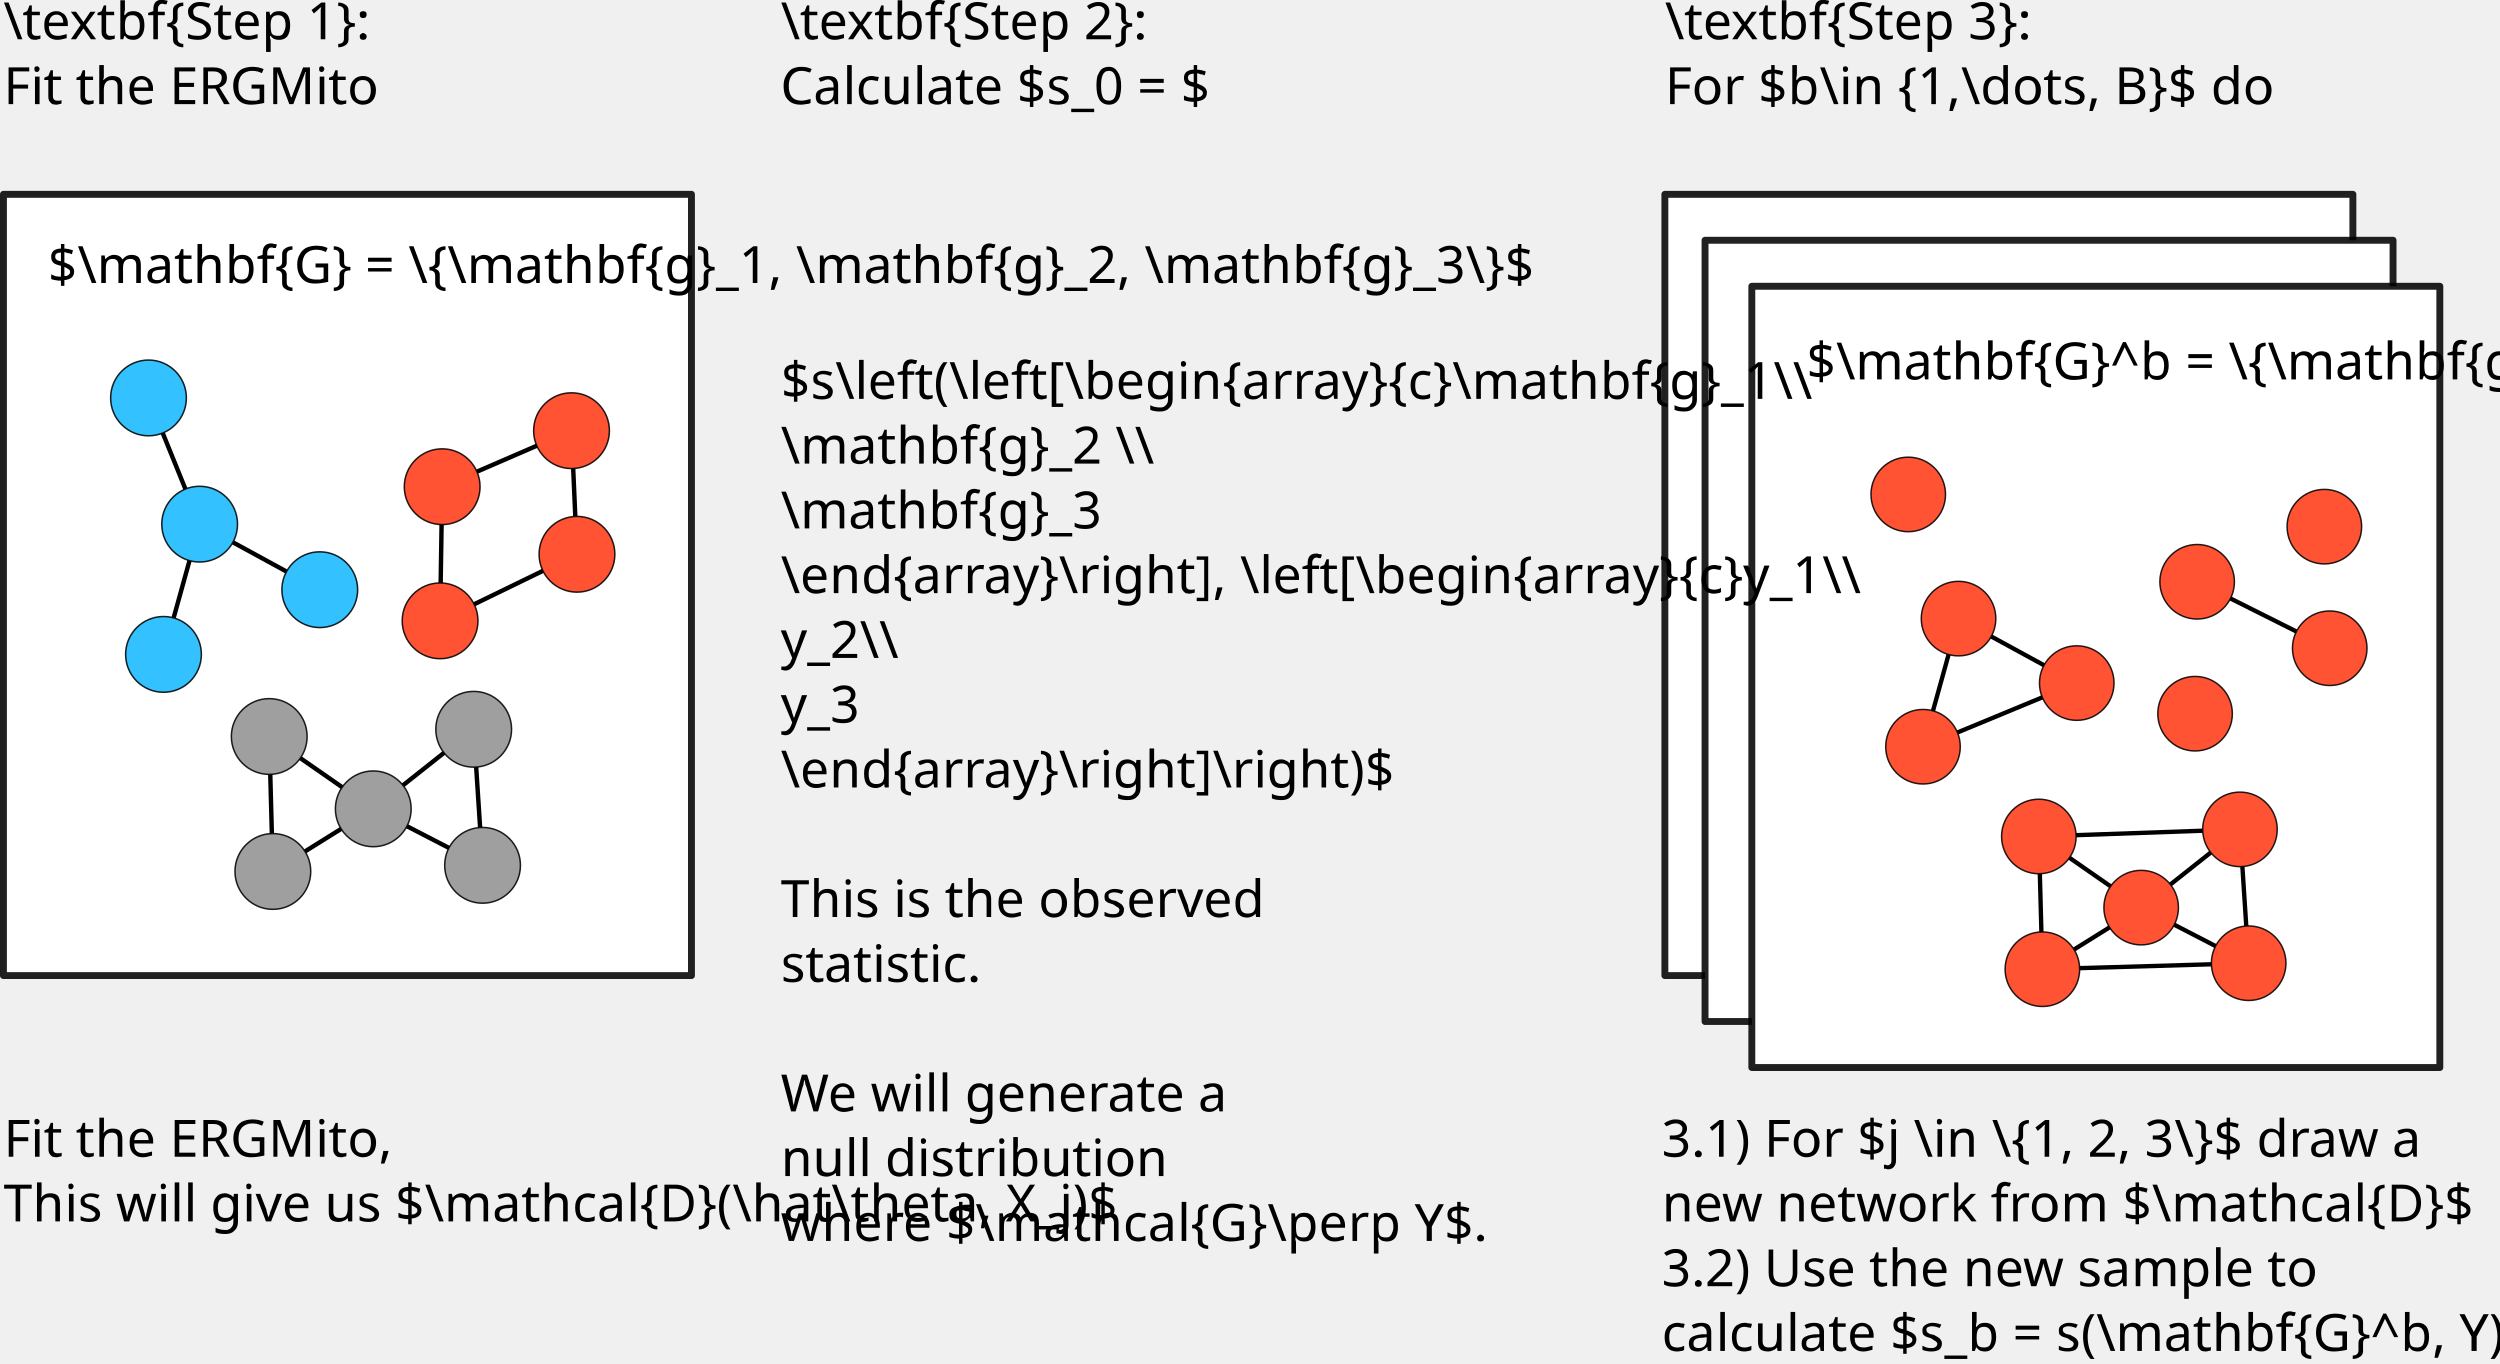
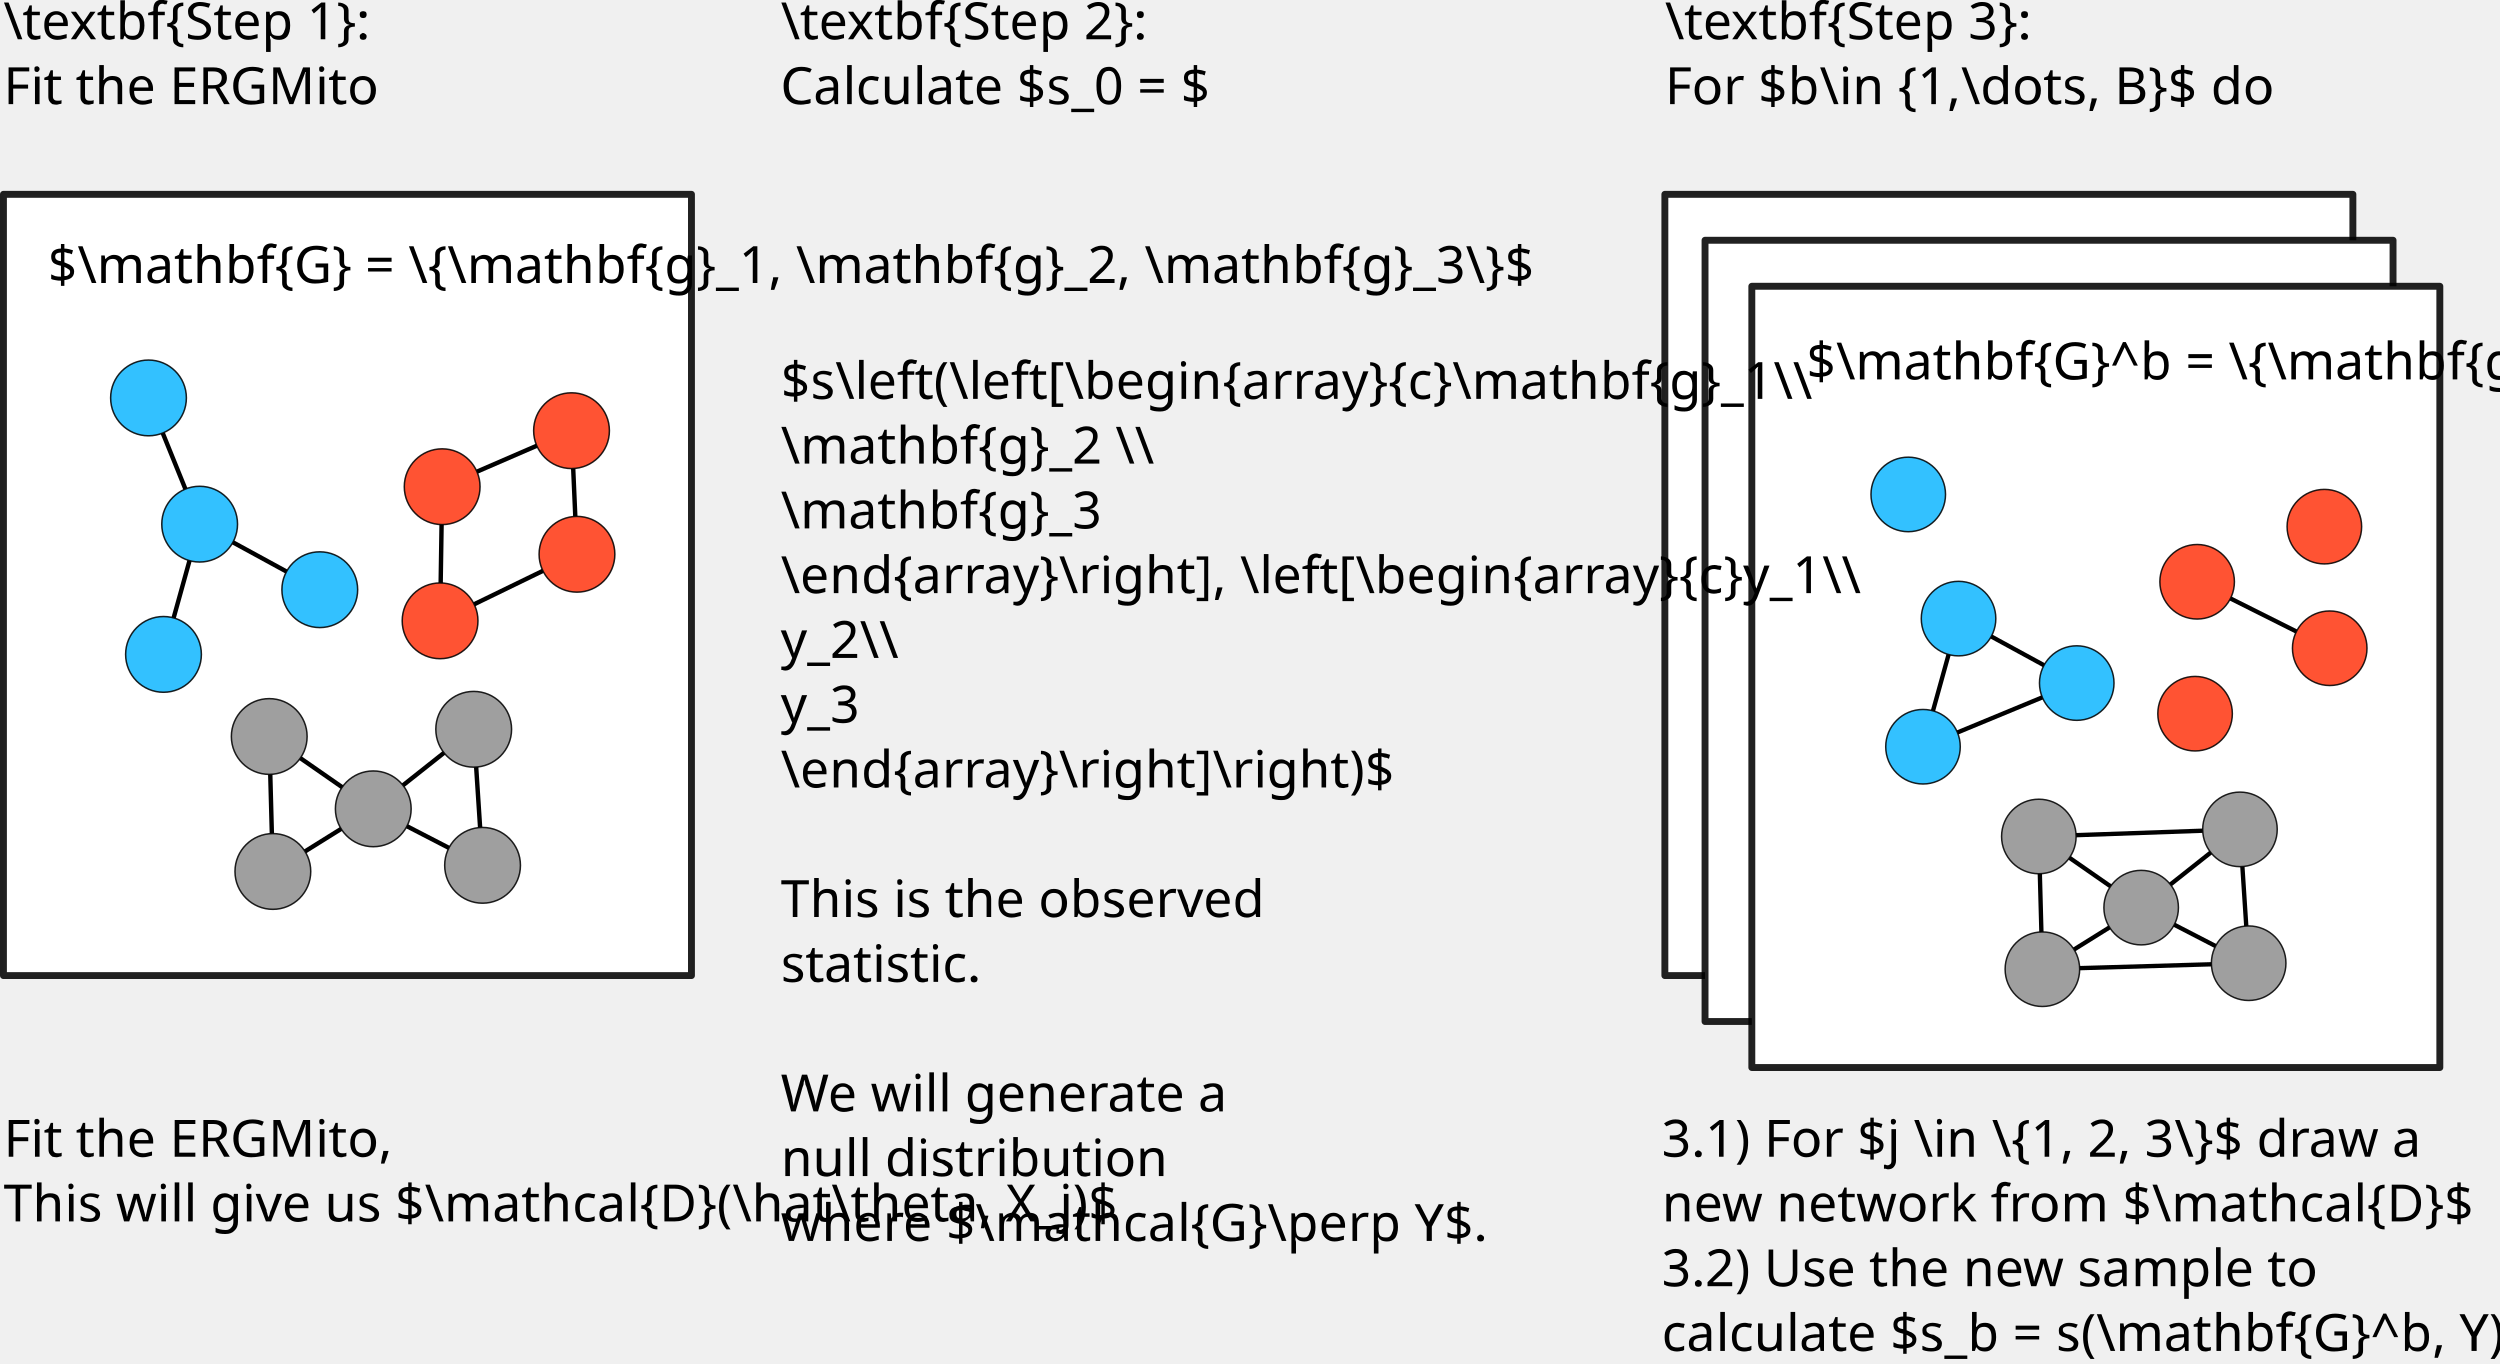
<svg xmlns="http://www.w3.org/2000/svg" xmlns:ns1="http://www.openswatchbook.org/uri/2009/osb" xmlns:xlink="http://www.w3.org/1999/xlink" width="68.08mm" height="37.124mm" viewBox="0 0 68.08 37.124" version="1.1" id="svg8">
  <defs id="defs2">
    <linearGradient id="linearGradient4200">
      <stop style="stop-color:#33ffff;stop-opacity:1;" offset="0" id="stop4196" />
      <stop style="stop-color:#33ffff;stop-opacity:0;" offset="1" id="stop4198" />
    </linearGradient>
    <linearGradient id="linearGradient4176" ns1:paint="solid">
      <stop style="stop-color:#33ffff;stop-opacity:1;" offset="0" id="stop4174" />
    </linearGradient>
    <linearGradient xlink:href="#linearGradient4200" id="linearGradient4204" x1="28.165" y1="83.831" x2="45.306" y2="83.831" gradientUnits="userSpaceOnUse" />
  </defs>
  <g id="layer1" transform="translate(-27.26623,-68.0593)">
    <text xml:space="preserve" style="font-style:normal;font-variant:normal;font-weight:normal;font-stretch:normal;font-size:1.411px;line-height:1.764px;font-family:sans-serif;-inkscape-font-specification:'sans-serif, Normal';font-variant-ligatures:normal;font-variant-caps:normal;font-variant-numeric:normal;font-feature-settings:normal;text-align:start;letter-spacing:0px;word-spacing:0px;writing-mode:lr-tb;text-anchor:start;fill:#000000;fill-opacity:1;stroke:none;stroke-width:0.265px;stroke-linecap:butt;stroke-linejoin:miter;stroke-opacity:1" x="27.365" y="99.558" id="text4604">
      <tspan x="27.365" y="99.558" style="font-style:normal;font-variant:normal;font-weight:normal;font-stretch:normal;font-size:1.411px;line-height:1.764px;font-family:sans-serif;-inkscape-font-specification:'sans-serif, Normal';font-variant-ligatures:normal;font-variant-caps:normal;font-variant-numeric:normal;font-feature-settings:normal;text-align:start;writing-mode:lr-tb;text-anchor:start;stroke-width:0.265px" id="tspan1649">Fit the ERGMito, </tspan>
      <tspan x="27.365" y="101.322" style="font-style:normal;font-variant:normal;font-weight:normal;font-stretch:normal;font-size:1.411px;line-height:1.764px;font-family:sans-serif;-inkscape-font-specification:'sans-serif, Normal';font-variant-ligatures:normal;font-variant-caps:normal;font-variant-numeric:normal;font-feature-settings:normal;text-align:start;writing-mode:lr-tb;text-anchor:start;stroke-width:0.265px" id="tspan1653">This will give us $\mathcal{D}(\hat\theta, X_j)$</tspan>
    </text>
    <text xml:space="preserve" style="font-style:normal;font-variant:normal;font-weight:normal;font-stretch:normal;font-size:1.411px;line-height:1.764px;font-family:sans-serif;-inkscape-font-specification:'sans-serif, Normal';font-variant-ligatures:normal;font-variant-caps:normal;font-variant-numeric:normal;font-feature-settings:normal;text-align:start;letter-spacing:0px;word-spacing:0px;writing-mode:lr-tb;text-anchor:start;fill:#000000;fill-opacity:1;stroke:none;stroke-width:0.265px;stroke-linecap:butt;stroke-linejoin:miter;stroke-opacity:1" x="72.519" y="99.558" id="text4604-4">
      <tspan x="72.519" y="99.558" style="font-style:normal;font-variant:normal;font-weight:normal;font-stretch:normal;font-size:1.411px;line-height:1.764px;font-family:sans-serif;-inkscape-font-specification:'sans-serif, Normal';font-variant-ligatures:normal;font-variant-caps:normal;font-variant-numeric:normal;font-feature-settings:normal;text-align:start;writing-mode:lr-tb;text-anchor:start;stroke-width:0.265px" id="tspan1977">3.1) For $j \in \{1, 2, 3\}$ draw a</tspan>
      <tspan x="72.519" y="101.322" style="font-style:normal;font-variant:normal;font-weight:normal;font-stretch:normal;font-size:1.411px;line-height:1.764px;font-family:sans-serif;-inkscape-font-specification:'sans-serif, Normal';font-variant-ligatures:normal;font-variant-caps:normal;font-variant-numeric:normal;font-feature-settings:normal;text-align:start;writing-mode:lr-tb;text-anchor:start;stroke-width:0.265px" id="tspan1784">new network from $\mathcal{D}$</tspan>
      <tspan x="72.519" y="103.086" style="font-style:normal;font-variant:normal;font-weight:normal;font-stretch:normal;font-size:1.411px;line-height:1.764px;font-family:sans-serif;-inkscape-font-specification:'sans-serif, Normal';font-variant-ligatures:normal;font-variant-caps:normal;font-variant-numeric:normal;font-feature-settings:normal;text-align:start;writing-mode:lr-tb;text-anchor:start;stroke-width:0.265px" id="tspan1981">3.2) Use the new sample to </tspan>
      <tspan x="72.519" y="104.85" style="font-style:normal;font-variant:normal;font-weight:normal;font-stretch:normal;font-size:1.411px;line-height:1.764px;font-family:sans-serif;-inkscape-font-specification:'sans-serif, Normal';font-variant-ligatures:normal;font-variant-caps:normal;font-variant-numeric:normal;font-feature-settings:normal;text-align:start;writing-mode:lr-tb;text-anchor:start;stroke-width:0.265px" id="tspan1979">calculate $s_b = s(\mathbf{G}^b, Y)$</tspan>
    </text>
    <rect style="opacity:1;fill:#ffffff;fill-opacity:1;fill-rule:nonzero;stroke:#000000;stroke-width:0.188;stroke-linejoin:round;stroke-miterlimit:4;stroke-dasharray:none;stroke-dashoffset:0;stroke-opacity:0.868;paint-order:fill markers stroke" id="rect4547-2-4" width="18.736" height="21.275" x="27.36" y="73.351" />
    <g id="g2519" transform="matrix(0.8035431,0,0,0.8035431,7.625637,17.98154)" style="fill:#33c1ff;fill-opacity:1;fill-rule:nonzero">
      <g transform="matrix(0.52395,0,0,0.52395,25.37383,32.83666)" id="network1-1-1-4-7" style="fill:#33c1ff;fill-opacity:1;fill-rule:nonzero">
        <circle style="opacity:1;fill:#33c1ff;fill-opacity:1;fill-rule:nonzero;stroke:#000000;stroke-width:0.099;stroke-linejoin:round;stroke-miterlimit:4;stroke-dasharray:none;stroke-dashoffset:0;stroke-opacity:0.868;paint-order:fill markers stroke" id="path10-8-5-7-4" cx="7.828" cy="82.012" r="2.45" />
        <circle style="opacity:1;fill:#33c1ff;fill-opacity:1;fill-rule:nonzero;stroke:#000000;stroke-width:0.099;stroke-linejoin:round;stroke-miterlimit:4;stroke-dasharray:none;stroke-dashoffset:0;stroke-opacity:0.868;paint-order:fill markers stroke" id="path10-4-9-1-5-0" cx="11.136" cy="90.177" r="2.45" />
        <path style="fill:#33c1ff;fill-opacity:1;fill-rule:nonzero;stroke:#000000;stroke-width:0.286;stroke-linecap:butt;stroke-linejoin:miter;stroke-miterlimit:4;stroke-dasharray:none;stroke-opacity:1" d="m 8.748,84.284 1.468,3.623" id="path4535-3-1-4-6" />
        <circle style="opacity:1;fill:#33c1ff;fill-opacity:1;fill-rule:nonzero;stroke:#000000;stroke-width:0.099;stroke-linejoin:round;stroke-miterlimit:4;stroke-dasharray:none;stroke-dashoffset:0;stroke-opacity:0.868;paint-order:fill markers stroke" id="path10-5-6-0-8-2" cx="8.798" cy="98.601" r="2.45" />
        <path style="fill:#33c1ff;fill-opacity:1;fill-rule:nonzero;stroke:#000000;stroke-width:0.286;stroke-linecap:butt;stroke-linejoin:miter;stroke-miterlimit:4;stroke-dasharray:none;stroke-opacity:1" d="M 10.48,92.539 9.453,96.24" id="path4545-8-8-1-9" />
        <circle style="opacity:1;fill:#33c1ff;fill-opacity:1;fill-rule:nonzero;stroke:#000000;stroke-width:0.099;stroke-linejoin:round;stroke-miterlimit:4;stroke-dasharray:none;stroke-dashoffset:0;stroke-opacity:0.868;paint-order:fill markers stroke" id="path10-5-2-0-5-2-9" cx="18.906" cy="94.416" r="2.45" />
        <path id="path4600-2-0-8-0" d="M 16.755,93.243 13.287,91.351" style="fill:#33c1ff;fill-opacity:1;fill-rule:nonzero;stroke:#000000;stroke-width:0.286;stroke-linecap:butt;stroke-linejoin:miter;stroke-miterlimit:4;stroke-dasharray:none;stroke-opacity:1" />
      </g>
      <g transform="matrix(0.52395,0,0,0.52395,33.55567,35.11042)" id="network1-1-1-7-9-8" style="fill:#ff5333;fill-opacity:1;fill-rule:nonzero">
        <circle style="opacity:1;fill:#ff5333;fill-opacity:1;fill-rule:nonzero;stroke:#000000;stroke-width:0.099;stroke-linejoin:round;stroke-miterlimit:4;stroke-dasharray:none;stroke-dashoffset:0;stroke-opacity:0.868;paint-order:fill markers stroke" id="path10-8-5-4-6-3" cx="11.207" cy="83.415" r="2.45" />
        <circle style="opacity:1;fill:#ff5333;fill-opacity:1;fill-rule:nonzero;stroke:#000000;stroke-width:0.099;stroke-linejoin:round;stroke-miterlimit:4;stroke-dasharray:none;stroke-dashoffset:0;stroke-opacity:0.868;paint-order:fill markers stroke" id="path10-4-9-1-3-8-1" cx="11.072" cy="92.09" r="2.45" />
        <path style="fill:#ff5333;fill-opacity:1;fill-rule:nonzero;stroke:#000000;stroke-width:0.286;stroke-linecap:butt;stroke-linejoin:miter;stroke-miterlimit:4;stroke-dasharray:none;stroke-opacity:1" d="m 11.169,85.865 -0.059,3.775" id="path4535-3-1-0-0-1" />
        <circle style="opacity:1;fill:#ff5333;fill-opacity:1;fill-rule:nonzero;stroke:#000000;stroke-width:0.099;stroke-linejoin:round;stroke-miterlimit:4;stroke-dasharray:none;stroke-dashoffset:0;stroke-opacity:0.868;paint-order:fill markers stroke" id="path10-5-6-0-3-2-0" cx="19.574" cy="79.791" r="2.45" />
        <circle style="opacity:1;fill:#ff5333;fill-opacity:1;fill-rule:nonzero;stroke:#000000;stroke-width:0.099;stroke-linejoin:round;stroke-miterlimit:4;stroke-dasharray:none;stroke-dashoffset:0;stroke-opacity:0.868;paint-order:fill markers stroke" id="path10-5-2-0-5-9-1-3" cx="19.926" cy="87.785" r="2.45" />
        <path id="path4600-2-0-2-0-4" d="m 17.722,88.857 -4.447,2.162" style="fill:#ff5333;fill-opacity:1;fill-rule:nonzero;stroke:#000000;stroke-width:0.286;stroke-linecap:butt;stroke-linejoin:miter;stroke-miterlimit:4;stroke-dasharray:none;stroke-opacity:1" />
        <path id="path140-5-0" d="m 13.456,82.441 3.87,-1.676" style="fill:#ff5333;fill-opacity:1;fill-rule:nonzero;stroke:#000000;stroke-width:0.286;stroke-linecap:butt;stroke-linejoin:miter;stroke-miterlimit:4;stroke-dasharray:none;stroke-opacity:1" />
        <path id="path144-1-3" d="M 19.818,85.337 19.682,82.239" style="fill:#ff5333;fill-opacity:1;fill-rule:nonzero;stroke:#000000;stroke-width:0.286;stroke-linecap:butt;stroke-linejoin:miter;stroke-miterlimit:4;stroke-dasharray:none;stroke-opacity:1" />
      </g>
      <g transform="matrix(0.52395,0,0,0.52395,22.24248,44.77321)" id="network1-1-1-7-5-1-9" style="fill:#9f9f9f;fill-opacity:1;fill-rule:nonzero">
        <circle style="opacity:1;fill:#9f9f9f;fill-opacity:1;fill-rule:nonzero;stroke:#000000;stroke-width:0.099;stroke-linejoin:round;stroke-miterlimit:4;stroke-dasharray:none;stroke-dashoffset:0;stroke-opacity:0.868;paint-order:fill markers stroke" id="path10-4-9-1-3-0-8-9" cx="21.848" cy="89.859" r="2.45" />
        <circle style="opacity:1;fill:#9f9f9f;fill-opacity:1;fill-rule:nonzero;stroke:#000000;stroke-width:0.099;stroke-linejoin:round;stroke-miterlimit:4;stroke-dasharray:none;stroke-dashoffset:0;stroke-opacity:0.868;paint-order:fill markers stroke" id="path10-5-6-0-3-5-5-6" cx="21.614" cy="81.13" r="2.45" />
        <circle style="opacity:1;fill:#9f9f9f;fill-opacity:1;fill-rule:nonzero;stroke:#000000;stroke-width:0.099;stroke-linejoin:round;stroke-miterlimit:4;stroke-dasharray:none;stroke-dashoffset:0;stroke-opacity:0.868;paint-order:fill markers stroke" id="path10-5-2-0-5-9-0-0-9" cx="28.343" cy="85.808" r="2.45" />
        <path id="path4600-2-0-2-6-6-3" d="m 26.264,87.105 -2.336,1.457" style="fill:#9f9f9f;fill-opacity:1;fill-rule:nonzero;stroke:#000000;stroke-width:0.286;stroke-linecap:butt;stroke-linejoin:miter;stroke-miterlimit:4;stroke-dasharray:none;stroke-opacity:1" />
        <path id="path144-6-4-3" d="M 26.331,84.409 23.626,82.529" style="fill:#9f9f9f;fill-opacity:1;fill-rule:nonzero;stroke:#000000;stroke-width:0.286;stroke-linecap:butt;stroke-linejoin:miter;stroke-miterlimit:4;stroke-dasharray:none;stroke-opacity:1" />
        <circle style="opacity:1;fill:#9f9f9f;fill-opacity:1;fill-rule:nonzero;stroke:#000000;stroke-width:0.099;stroke-linejoin:round;stroke-miterlimit:4;stroke-dasharray:none;stroke-dashoffset:0;stroke-opacity:0.868;paint-order:fill markers stroke" id="path10-8-5-4-1-6-8" cx="34.838" cy="80.663" r="2.45" />
        <circle style="opacity:1;fill:#9f9f9f;fill-opacity:1;fill-rule:nonzero;stroke:#000000;stroke-width:0.099;stroke-linejoin:round;stroke-miterlimit:4;stroke-dasharray:none;stroke-dashoffset:0;stroke-opacity:0.868;paint-order:fill markers stroke" id="path10-8-5-4-1-5-2-0" cx="35.412" cy="89.462" r="2.45" />
        <path id="path1138-5-5" d="m 21.68,83.579 0.103,3.83" style="fill:#9f9f9f;fill-opacity:1;fill-rule:nonzero;stroke:#000000;stroke-width:0.286;stroke-linecap:butt;stroke-linejoin:miter;stroke-miterlimit:4;stroke-dasharray:none;stroke-opacity:1" />
        <path id="path1140-8-6" d="m 34.998,83.108 0.255,3.909" style="fill:#9f9f9f;fill-opacity:1;fill-rule:nonzero;stroke:#000000;stroke-width:0.286;stroke-linecap:butt;stroke-linejoin:miter;stroke-miterlimit:4;stroke-dasharray:none;stroke-opacity:1" />
        <path id="path1142-6-6" d="m 30.52,86.933 2.716,1.403" style="fill:#9f9f9f;fill-opacity:1;fill-rule:nonzero;stroke:#000000;stroke-width:0.286;stroke-linecap:butt;stroke-linejoin:miter;stroke-miterlimit:4;stroke-dasharray:none;stroke-opacity:1" />
        <path id="path1144-2-4" d="M 30.264,84.287 32.918,82.184" style="fill:#9f9f9f;fill-opacity:1;fill-rule:nonzero;stroke:#000000;stroke-width:0.286;stroke-linecap:butt;stroke-linejoin:miter;stroke-miterlimit:4;stroke-dasharray:none;stroke-opacity:1" />
      </g>
    </g>
    <g id="g290-2" transform="translate(21.77274,35.26325)" />
    <g id="g194" transform="translate(19.04079,1.408095)">
      <rect style="opacity:1;fill:#ffffff;fill-opacity:1;fill-rule:nonzero;stroke:#000000;stroke-width:0.188;stroke-linejoin:round;stroke-miterlimit:4;stroke-dasharray:none;stroke-dashoffset:0;stroke-opacity:0.868;paint-order:fill markers stroke" id="rect4547-2-0" width="18.736" height="21.275" x="53.563" y="71.943" />
      <rect style="opacity:1;fill:#ffffff;fill-opacity:1;fill-rule:nonzero;stroke:#000000;stroke-width:0.188;stroke-linejoin:round;stroke-miterlimit:4;stroke-dasharray:none;stroke-dashoffset:0;stroke-opacity:0.868;paint-order:fill markers stroke" id="rect4547-2-0-0" width="18.736" height="21.275" x="54.657" y="73.194" />
      <rect style="opacity:1;fill:#ffffff;fill-opacity:1;fill-rule:nonzero;stroke:#000000;stroke-width:0.188;stroke-linejoin:round;stroke-miterlimit:4;stroke-dasharray:none;stroke-dashoffset:0;stroke-opacity:0.868;paint-order:fill markers stroke" id="rect4547-2-0-4" width="18.736" height="21.275" x="55.931" y="74.447" />
    </g>
    <g id="g2485" transform="matrix(0.7904192,0,0,0.7904192,21.68929,19.85411)" style="fill:#ff5333;fill-opacity:1">
-       <g transform="translate(29.50727,-30.46917)" id="g1227" style="fill:#ff5333;fill-opacity:1">
-         <circle style="opacity:1;fill:#ff5333;fill-opacity:1;fill-rule:nonzero;stroke:#000000;stroke-width:0.052;stroke-linejoin:round;stroke-miterlimit:4;stroke-dasharray:none;stroke-dashoffset:0;stroke-opacity:0.868;paint-order:fill markers stroke" id="path10-4-9-1-3-0-8-9-8" cx="47.914" cy="124.848" r="1.284" />
-         <circle style="opacity:1;fill:#ff5333;fill-opacity:1;fill-rule:nonzero;stroke:#000000;stroke-width:0.052;stroke-linejoin:round;stroke-miterlimit:4;stroke-dasharray:none;stroke-dashoffset:0;stroke-opacity:0.868;paint-order:fill markers stroke" id="path10-5-6-0-3-5-5-6-0" cx="47.792" cy="120.275" r="1.284" />
-         <circle style="opacity:1;fill:#ff5333;fill-opacity:1;fill-rule:nonzero;stroke:#000000;stroke-width:0.052;stroke-linejoin:round;stroke-miterlimit:4;stroke-dasharray:none;stroke-dashoffset:0;stroke-opacity:0.868;paint-order:fill markers stroke" id="path10-5-2-0-5-9-0-0-9-5" cx="51.317" cy="122.726" r="1.284" />
-         <path id="path4600-2-0-2-6-6-3-6" d="m 50.228,123.406 -1.224,0.763" style="fill:#ff5333;fill-opacity:1;fill-rule:evenodd;stroke:#000000;stroke-width:0.15;stroke-linecap:butt;stroke-linejoin:miter;stroke-miterlimit:4;stroke-dasharray:none;stroke-opacity:1" />
-         <path id="path144-6-4-3-6" d="M 50.263,121.993 48.846,121.008" style="fill:#ff5333;fill-opacity:1;fill-rule:evenodd;stroke:#000000;stroke-width:0.15;stroke-linecap:butt;stroke-linejoin:miter;stroke-miterlimit:4;stroke-dasharray:none;stroke-opacity:1" />
-         <circle style="opacity:1;fill:#ff5333;fill-opacity:1;fill-rule:nonzero;stroke:#000000;stroke-width:0.052;stroke-linejoin:round;stroke-miterlimit:4;stroke-dasharray:none;stroke-dashoffset:0;stroke-opacity:0.868;paint-order:fill markers stroke" id="path10-8-5-4-1-6-8-4" cx="54.721" cy="120.03" r="1.284" />
-         <circle style="opacity:1;fill:#ff5333;fill-opacity:1;fill-rule:nonzero;stroke:#000000;stroke-width:0.052;stroke-linejoin:round;stroke-miterlimit:4;stroke-dasharray:none;stroke-dashoffset:0;stroke-opacity:0.868;paint-order:fill markers stroke" id="path10-8-5-4-1-5-2-0-0" cx="55.021" cy="124.641" r="1.284" />
-         <path id="path1138-5-5-0" d="m 47.826,121.558 0.054,2.007" style="fill:#ff5333;fill-opacity:1;fill-rule:evenodd;stroke:#000000;stroke-width:0.15;stroke-linecap:butt;stroke-linejoin:miter;stroke-miterlimit:4;stroke-dasharray:none;stroke-opacity:1" />
-         <path id="path1140-8-6-4" d="m 54.804,121.311 0.134,2.048" style="fill:#ff5333;fill-opacity:1;fill-rule:evenodd;stroke:#000000;stroke-width:0.15;stroke-linecap:butt;stroke-linejoin:miter;stroke-miterlimit:4;stroke-dasharray:none;stroke-opacity:1" />
-         <path id="path1142-6-6-6" d="m 52.458,123.316 1.423,0.735" style="fill:#ff5333;fill-opacity:1;fill-rule:evenodd;stroke:#000000;stroke-width:0.15;stroke-linecap:butt;stroke-linejoin:miter;stroke-miterlimit:4;stroke-dasharray:none;stroke-opacity:1" />
-         <path id="path1144-2-4-2" d="m 52.324,121.929 1.391,-1.102" style="fill:#ff5333;fill-opacity:1;fill-rule:evenodd;stroke:#000000;stroke-width:0.15;stroke-linecap:butt;stroke-linejoin:miter;stroke-miterlimit:4;stroke-dasharray:none;stroke-opacity:1" />
-         <path style="fill:#ff5333;fill-opacity:1;fill-rule:evenodd;stroke:#000000;stroke-width:0.15;stroke-linecap:butt;stroke-linejoin:miter;stroke-miterlimit:4;stroke-dasharray:none;stroke-opacity:1" d="m 49.075,120.23 4.363,-0.154" id="path395" />
-         <path style="fill:#ff5333;fill-opacity:1;fill-rule:evenodd;stroke:#000000;stroke-width:0.15;stroke-linecap:butt;stroke-linejoin:miter;stroke-miterlimit:4;stroke-dasharray:none;stroke-opacity:1" d="m 49.198,124.811 4.54,-0.133" id="path399" />
+       <g transform="translate(29.50727,-30.46917)" id="g1227" style="fill:#9f9f9f;fill-opacity:1">
+         <circle style="opacity:1;fill:#9f9f9f;fill-opacity:1;fill-rule:nonzero;stroke:#000000;stroke-width:0.052;stroke-linejoin:round;stroke-miterlimit:4;stroke-dasharray:none;stroke-dashoffset:0;stroke-opacity:0.868;paint-order:fill markers stroke" id="path10-4-9-1-3-0-8-9-8" cx="47.914" cy="124.848" r="1.284" />
+         <circle style="opacity:1;fill:#9f9f9f;fill-opacity:1;fill-rule:nonzero;stroke:#000000;stroke-width:0.052;stroke-linejoin:round;stroke-miterlimit:4;stroke-dasharray:none;stroke-dashoffset:0;stroke-opacity:0.868;paint-order:fill markers stroke" id="path10-5-6-0-3-5-5-6-0" cx="47.792" cy="120.275" r="1.284" />
+         <circle style="opacity:1;fill:#9f9f9f;fill-opacity:1;fill-rule:nonzero;stroke:#000000;stroke-width:0.052;stroke-linejoin:round;stroke-miterlimit:4;stroke-dasharray:none;stroke-dashoffset:0;stroke-opacity:0.868;paint-order:fill markers stroke" id="path10-5-2-0-5-9-0-0-9-5" cx="51.317" cy="122.726" r="1.284" />
+         <path id="path4600-2-0-2-6-6-3-6" d="m 50.228,123.406 -1.224,0.763" style="fill:#9f9f9f;fill-opacity:1;fill-rule:evenodd;stroke:#000000;stroke-width:0.15;stroke-linecap:butt;stroke-linejoin:miter;stroke-miterlimit:4;stroke-dasharray:none;stroke-opacity:1" />
+         <path id="path144-6-4-3-6" d="M 50.263,121.993 48.846,121.008" style="fill:#9f9f9f;fill-opacity:1;fill-rule:evenodd;stroke:#000000;stroke-width:0.15;stroke-linecap:butt;stroke-linejoin:miter;stroke-miterlimit:4;stroke-dasharray:none;stroke-opacity:1" />
+         <circle style="opacity:1;fill:#9f9f9f;fill-opacity:1;fill-rule:nonzero;stroke:#000000;stroke-width:0.052;stroke-linejoin:round;stroke-miterlimit:4;stroke-dasharray:none;stroke-dashoffset:0;stroke-opacity:0.868;paint-order:fill markers stroke" id="path10-8-5-4-1-6-8-4" cx="54.721" cy="120.03" r="1.284" />
+         <circle style="opacity:1;fill:#9f9f9f;fill-opacity:1;fill-rule:nonzero;stroke:#000000;stroke-width:0.052;stroke-linejoin:round;stroke-miterlimit:4;stroke-dasharray:none;stroke-dashoffset:0;stroke-opacity:0.868;paint-order:fill markers stroke" id="path10-8-5-4-1-5-2-0-0" cx="55.021" cy="124.641" r="1.284" />
+         <path id="path1138-5-5-0" d="m 47.826,121.558 0.054,2.007" style="fill:#9f9f9f;fill-opacity:1;fill-rule:evenodd;stroke:#000000;stroke-width:0.15;stroke-linecap:butt;stroke-linejoin:miter;stroke-miterlimit:4;stroke-dasharray:none;stroke-opacity:1" />
+         <path id="path1140-8-6-4" d="m 54.804,121.311 0.134,2.048" style="fill:#9f9f9f;fill-opacity:1;fill-rule:evenodd;stroke:#000000;stroke-width:0.15;stroke-linecap:butt;stroke-linejoin:miter;stroke-miterlimit:4;stroke-dasharray:none;stroke-opacity:1" />
+         <path id="path1142-6-6-6" d="m 52.458,123.316 1.423,0.735" style="fill:#9f9f9f;fill-opacity:1;fill-rule:evenodd;stroke:#000000;stroke-width:0.15;stroke-linecap:butt;stroke-linejoin:miter;stroke-miterlimit:4;stroke-dasharray:none;stroke-opacity:1" />
+         <path id="path1144-2-4-2" d="m 52.324,121.929 1.391,-1.102" style="fill:#9f9f9f;fill-opacity:1;fill-rule:evenodd;stroke:#000000;stroke-width:0.15;stroke-linecap:butt;stroke-linejoin:miter;stroke-miterlimit:4;stroke-dasharray:none;stroke-opacity:1" />
+         <path style="fill:#9f9f9f;fill-opacity:1;fill-rule:evenodd;stroke:#000000;stroke-width:0.15;stroke-linecap:butt;stroke-linejoin:miter;stroke-miterlimit:4;stroke-dasharray:none;stroke-opacity:1" d="m 49.075,120.23 4.363,-0.154" id="path395" />
+         <path style="fill:#9f9f9f;fill-opacity:1;fill-rule:evenodd;stroke:#000000;stroke-width:0.15;stroke-linecap:butt;stroke-linejoin:miter;stroke-miterlimit:4;stroke-dasharray:none;stroke-opacity:1" d="m 49.198,124.811 4.54,-0.133" id="path399" />
      </g>
-       <g transform="translate(30.3759,-27.99155)" id="g1245" style="fill:#ff5333;fill-opacity:1">
-         <circle style="opacity:1;fill:#ff5333;fill-opacity:1;fill-rule:nonzero;stroke:#000000;stroke-width:0.052;stroke-linejoin:round;stroke-miterlimit:4;stroke-dasharray:none;stroke-dashoffset:0;stroke-opacity:0.868;paint-order:fill markers stroke" id="path10-8-5-7-4-9" cx="42.424" cy="106.013" r="1.284" />
-         <circle style="opacity:1;fill:#ff5333;fill-opacity:1;fill-rule:nonzero;stroke:#000000;stroke-width:0.052;stroke-linejoin:round;stroke-miterlimit:4;stroke-dasharray:none;stroke-dashoffset:0;stroke-opacity:0.868;paint-order:fill markers stroke" id="path10-4-9-1-5-0-0" cx="44.157" cy="110.291" r="1.284" />
-         <circle style="opacity:1;fill:#ff5333;fill-opacity:1;fill-rule:nonzero;stroke:#000000;stroke-width:0.052;stroke-linejoin:round;stroke-miterlimit:4;stroke-dasharray:none;stroke-dashoffset:0;stroke-opacity:0.868;paint-order:fill markers stroke" id="path10-5-6-0-8-2-1" cx="42.932" cy="114.705" r="1.284" />
-         <path style="fill:#ff5333;fill-opacity:1;fill-rule:evenodd;stroke:#000000;stroke-width:0.15;stroke-linecap:butt;stroke-linejoin:miter;stroke-miterlimit:4;stroke-dasharray:none;stroke-opacity:1" d="m 43.814,111.529 -0.538,1.939" id="path4545-8-8-1-9-3" />
-         <circle style="opacity:1;fill:#ff5333;fill-opacity:1;fill-rule:nonzero;stroke:#000000;stroke-width:0.052;stroke-linejoin:round;stroke-miterlimit:4;stroke-dasharray:none;stroke-dashoffset:0;stroke-opacity:0.868;paint-order:fill markers stroke" id="path10-5-2-0-5-2-9-1" cx="48.229" cy="112.512" r="1.284" />
-         <path id="path4600-2-0-8-0-1" d="m 47.101,111.898 -1.817,-0.991" style="fill:#ff5333;fill-opacity:1;fill-rule:evenodd;stroke:#000000;stroke-width:0.15;stroke-linecap:butt;stroke-linejoin:miter;stroke-miterlimit:4;stroke-dasharray:none;stroke-opacity:1" />
-         <path style="fill:#ff5333;fill-opacity:1;fill-rule:evenodd;stroke:#000000;stroke-width:0.15;stroke-linecap:butt;stroke-linejoin:miter;stroke-miterlimit:4;stroke-dasharray:none;stroke-opacity:1" d="m 44.119,114.214 2.924,-1.21" id="path1236" />
+       <g transform="translate(30.3759,-27.99155)" id="g1245" style="fill:#33c1ff;fill-opacity:1">
+         <circle style="opacity:1;fill:#33c1ff;fill-opacity:1;fill-rule:nonzero;stroke:#000000;stroke-width:0.052;stroke-linejoin:round;stroke-miterlimit:4;stroke-dasharray:none;stroke-dashoffset:0;stroke-opacity:0.868;paint-order:fill markers stroke" id="path10-8-5-7-4-9" cx="42.424" cy="106.013" r="1.284" />
+         <circle style="opacity:1;fill:#33c1ff;fill-opacity:1;fill-rule:nonzero;stroke:#000000;stroke-width:0.052;stroke-linejoin:round;stroke-miterlimit:4;stroke-dasharray:none;stroke-dashoffset:0;stroke-opacity:0.868;paint-order:fill markers stroke" id="path10-4-9-1-5-0-0" cx="44.157" cy="110.291" r="1.284" />
+         <circle style="opacity:1;fill:#33c1ff;fill-opacity:1;fill-rule:nonzero;stroke:#000000;stroke-width:0.052;stroke-linejoin:round;stroke-miterlimit:4;stroke-dasharray:none;stroke-dashoffset:0;stroke-opacity:0.868;paint-order:fill markers stroke" id="path10-5-6-0-8-2-1" cx="42.932" cy="114.705" r="1.284" />
+         <path style="fill:#33c1ff;fill-opacity:1;fill-rule:evenodd;stroke:#000000;stroke-width:0.15;stroke-linecap:butt;stroke-linejoin:miter;stroke-miterlimit:4;stroke-dasharray:none;stroke-opacity:1" d="m 43.814,111.529 -0.538,1.939" id="path4545-8-8-1-9-3" />
+         <circle style="opacity:1;fill:#33c1ff;fill-opacity:1;fill-rule:nonzero;stroke:#000000;stroke-width:0.052;stroke-linejoin:round;stroke-miterlimit:4;stroke-dasharray:none;stroke-dashoffset:0;stroke-opacity:0.868;paint-order:fill markers stroke" id="path10-5-2-0-5-2-9-1" cx="48.229" cy="112.512" r="1.284" />
+         <path id="path4600-2-0-8-0-1" d="m 47.101,111.898 -1.817,-0.991" style="fill:#33c1ff;fill-opacity:1;fill-rule:evenodd;stroke:#000000;stroke-width:0.15;stroke-linecap:butt;stroke-linejoin:miter;stroke-miterlimit:4;stroke-dasharray:none;stroke-opacity:1" />
+         <path style="fill:#33c1ff;fill-opacity:1;fill-rule:evenodd;stroke:#000000;stroke-width:0.15;stroke-linecap:butt;stroke-linejoin:miter;stroke-miterlimit:4;stroke-dasharray:none;stroke-opacity:1" d="m 44.119,114.214 2.924,-1.21" id="path1236" />
      </g>
      <g transform="translate(30.3759,-27.99155)" id="g1265" style="fill:#ff5333;fill-opacity:1">
        <circle style="opacity:1;fill:#ff5333;fill-opacity:1;fill-rule:nonzero;stroke:#000000;stroke-width:0.052;stroke-linejoin:round;stroke-miterlimit:4;stroke-dasharray:none;stroke-dashoffset:0;stroke-opacity:0.868;paint-order:fill markers stroke" id="path10-8-5-4-6-3-4" cx="52.377" cy="109.022" r="1.284" />
        <circle style="opacity:1;fill:#ff5333;fill-opacity:1;fill-rule:nonzero;stroke:#000000;stroke-width:0.052;stroke-linejoin:round;stroke-miterlimit:4;stroke-dasharray:none;stroke-dashoffset:0;stroke-opacity:0.868;paint-order:fill markers stroke" id="path10-4-9-1-3-8-1-0" cx="52.306" cy="113.567" r="1.284" />
        <circle style="opacity:1;fill:#ff5333;fill-opacity:1;fill-rule:nonzero;stroke:#000000;stroke-width:0.052;stroke-linejoin:round;stroke-miterlimit:4;stroke-dasharray:none;stroke-dashoffset:0;stroke-opacity:0.868;paint-order:fill markers stroke" id="path10-5-6-0-3-2-0-9" cx="56.76" cy="107.123" r="1.284" />
        <circle style="opacity:1;fill:#ff5333;fill-opacity:1;fill-rule:nonzero;stroke:#000000;stroke-width:0.052;stroke-linejoin:round;stroke-miterlimit:4;stroke-dasharray:none;stroke-dashoffset:0;stroke-opacity:0.868;paint-order:fill markers stroke" id="path10-5-2-0-5-9-1-3-1" cx="56.945" cy="111.312" r="1.284" />
        <path style="fill:#ff5333;fill-opacity:1;fill-rule:evenodd;stroke:#000000;stroke-width:0.15;stroke-linecap:butt;stroke-linejoin:miter;stroke-miterlimit:4;stroke-dasharray:none;stroke-opacity:1" d="m 53.524,109.597 2.273,1.139" id="path1257" />
      </g>
    </g>
    <text xml:space="preserve" style="font-style:normal;font-variant:normal;font-weight:normal;font-stretch:normal;font-size:1.411px;line-height:125%;font-family:sans-serif;-inkscape-font-specification:'sans-serif, Normal';font-variant-ligatures:normal;font-variant-caps:normal;font-variant-numeric:normal;font-feature-settings:normal;text-align:start;letter-spacing:0px;word-spacing:0px;writing-mode:lr-tb;text-anchor:start;fill:#000000;fill-opacity:1;stroke:none;stroke-width:0.265px;stroke-linecap:butt;stroke-linejoin:miter;stroke-opacity:1" x="72.604" y="69.131" id="text1788">
      <tspan id="tspan1818" x="72.604" y="69.131">\textbf{Step 3}:</tspan>
      <tspan id="tspan1820" x="72.604" y="70.895">For $b\in {1,\dots, B}$ do</tspan>
    </text>
    <text xml:space="preserve" style="font-style:normal;font-variant:normal;font-weight:normal;font-stretch:normal;font-size:1.411px;line-height:125%;font-family:sans-serif;-inkscape-font-specification:'sans-serif, Normal';font-variant-ligatures:normal;font-variant-caps:normal;font-variant-numeric:normal;font-feature-settings:normal;text-align:start;letter-spacing:0px;word-spacing:0px;writing-mode:lr-tb;text-anchor:start;fill:#000000;fill-opacity:1;stroke:none;stroke-width:0.265px;stroke-linecap:butt;stroke-linejoin:miter;stroke-opacity:1" x="27.36" y="69.131" id="text1788-5">
      <tspan id="tspan1814" x="27.36" y="69.131">\textbf{Step 1}:</tspan>
      <tspan id="tspan1816" x="27.36" y="70.895">Fit the ERGMito</tspan>
    </text>
    <text xml:space="preserve" style="font-style:normal;font-variant:normal;font-weight:normal;font-stretch:normal;font-size:1.411px;line-height:125%;font-family:sans-serif;-inkscape-font-specification:'sans-serif, Normal';font-variant-ligatures:normal;font-variant-caps:normal;font-variant-numeric:normal;font-feature-settings:normal;text-align:start;letter-spacing:0px;word-spacing:0px;writing-mode:lr-tb;text-anchor:start;fill:#000000;fill-opacity:1;stroke:none;stroke-width:0.265px;stroke-linecap:butt;stroke-linejoin:miter;stroke-opacity:1" x="48.527" y="69.131" id="text1788-5-8">
      <tspan style="stroke-width:0.265px" id="tspan1814-6" x="48.527" y="69.131">\textbf{Step 2}:</tspan>
      <tspan style="stroke-width:0.265px" id="tspan1816-0" x="48.527" y="70.895">Calculate $s_0 = $</tspan>
    </text>
    <text xml:space="preserve" style="font-style:normal;font-variant:normal;font-weight:normal;font-stretch:normal;font-size:1.411px;line-height:125%;font-family:sans-serif;-inkscape-font-specification:'sans-serif, Normal';font-variant-ligatures:normal;font-variant-caps:normal;font-variant-numeric:normal;font-feature-settings:normal;text-align:start;letter-spacing:0px;word-spacing:0px;writing-mode:lr-tb;text-anchor:start;fill:#000000;fill-opacity:1;stroke:none;stroke-width:0.265px;stroke-linecap:butt;stroke-linejoin:miter;stroke-opacity:1" x="28.566" y="75.767" id="text1788-5-5">
      <tspan style="stroke-width:0.265px" id="tspan1816-5" x="28.566" y="75.767">$\mathbf{G} = \{\mathbf{g}_1, \mathbf{g}_2, \mathbf{g}_3\}$</tspan>
    </text>
    <text xml:space="preserve" style="font-style:normal;font-variant:normal;font-weight:normal;font-stretch:normal;font-size:1.411px;line-height:125%;font-family:sans-serif;-inkscape-font-specification:'sans-serif, Normal';font-variant-ligatures:normal;font-variant-caps:normal;font-variant-numeric:normal;font-feature-settings:normal;text-align:start;letter-spacing:0px;word-spacing:0px;writing-mode:lr-tb;text-anchor:start;fill:#000000;fill-opacity:1;stroke:none;stroke-width:0.265px;stroke-linecap:butt;stroke-linejoin:miter;stroke-opacity:1" x="76.456" y="78.392" id="text1788-5-5-3">
      <tspan style="stroke-width:0.265px" id="tspan1816-5-1" x="76.456" y="78.392">$\mathbf{G}^b = \{\mathbf{g}_1^b, \mathbf{g}_2^b, \mathbf{g}_3^b\}$</tspan>
    </text>
    <text xml:space="preserve" style="font-style:normal;font-variant:normal;font-weight:normal;font-stretch:normal;font-size:1.411px;line-height:125%;font-family:sans-serif;-inkscape-font-specification:'sans-serif, Normal';font-variant-ligatures:normal;font-variant-caps:normal;font-variant-numeric:normal;font-feature-settings:normal;text-align:start;letter-spacing:0px;word-spacing:0px;writing-mode:lr-tb;text-anchor:start;fill:#000000;fill-opacity:1;stroke:none;stroke-width:0.265px;stroke-linecap:butt;stroke-linejoin:miter;stroke-opacity:1" x="48.527" y="78.921" id="text1788-5-8-2">
      <tspan style="stroke-width:0.265px" x="48.527" y="78.921" id="tspan4227">$s\left(\left[\begin{array}{c}\mathbf{g}_1\\</tspan>
      <tspan style="stroke-width:0.265px" x="48.527" y="80.685" id="tspan4229">\mathbf{g}_2 \\</tspan>
      <tspan style="stroke-width:0.265px" x="48.527" y="82.449" id="tspan4231">\mathbf{g}_3</tspan>
      <tspan style="stroke-width:0.265px" x="48.527" y="84.213" id="tspan4235">\end{array}\right], \left[\begin{array}{c}y_1\\</tspan>
      <tspan style="stroke-width:0.265px" x="48.527" y="85.977" id="tspan4239">y_2\\</tspan>
      <tspan style="stroke-width:0.265px" x="48.527" y="87.74" id="tspan4237">y_3</tspan>
      <tspan style="stroke-width:0.265px" x="48.527" y="89.504" id="tspan4245">\end{array}\right]\right)$</tspan>
      <tspan style="stroke-width:0.265px" x="48.527" y="91.268" id="tspan2585" />
      <tspan style="stroke-width:0.265px" x="48.527" y="93.032" id="tspan2587">This is the observed</tspan>
      <tspan style="stroke-width:0.265px" x="48.527" y="94.796" id="tspan2589">statistic.</tspan>
      <tspan style="stroke-width:0.265px" x="48.527" y="96.56" id="tspan2591" />
      <tspan style="stroke-width:0.265px" x="48.527" y="98.324" id="tspan2593">We will generate a</tspan>
      <tspan style="stroke-width:0.265px" x="48.527" y="100.088" id="tspan2595">null distribution</tspan>
      <tspan style="stroke-width:0.265px" x="48.527" y="101.852" id="tspan2597">where $\mathcal{G}\perp Y$.</tspan>
    </text>
  </g>
</svg>
